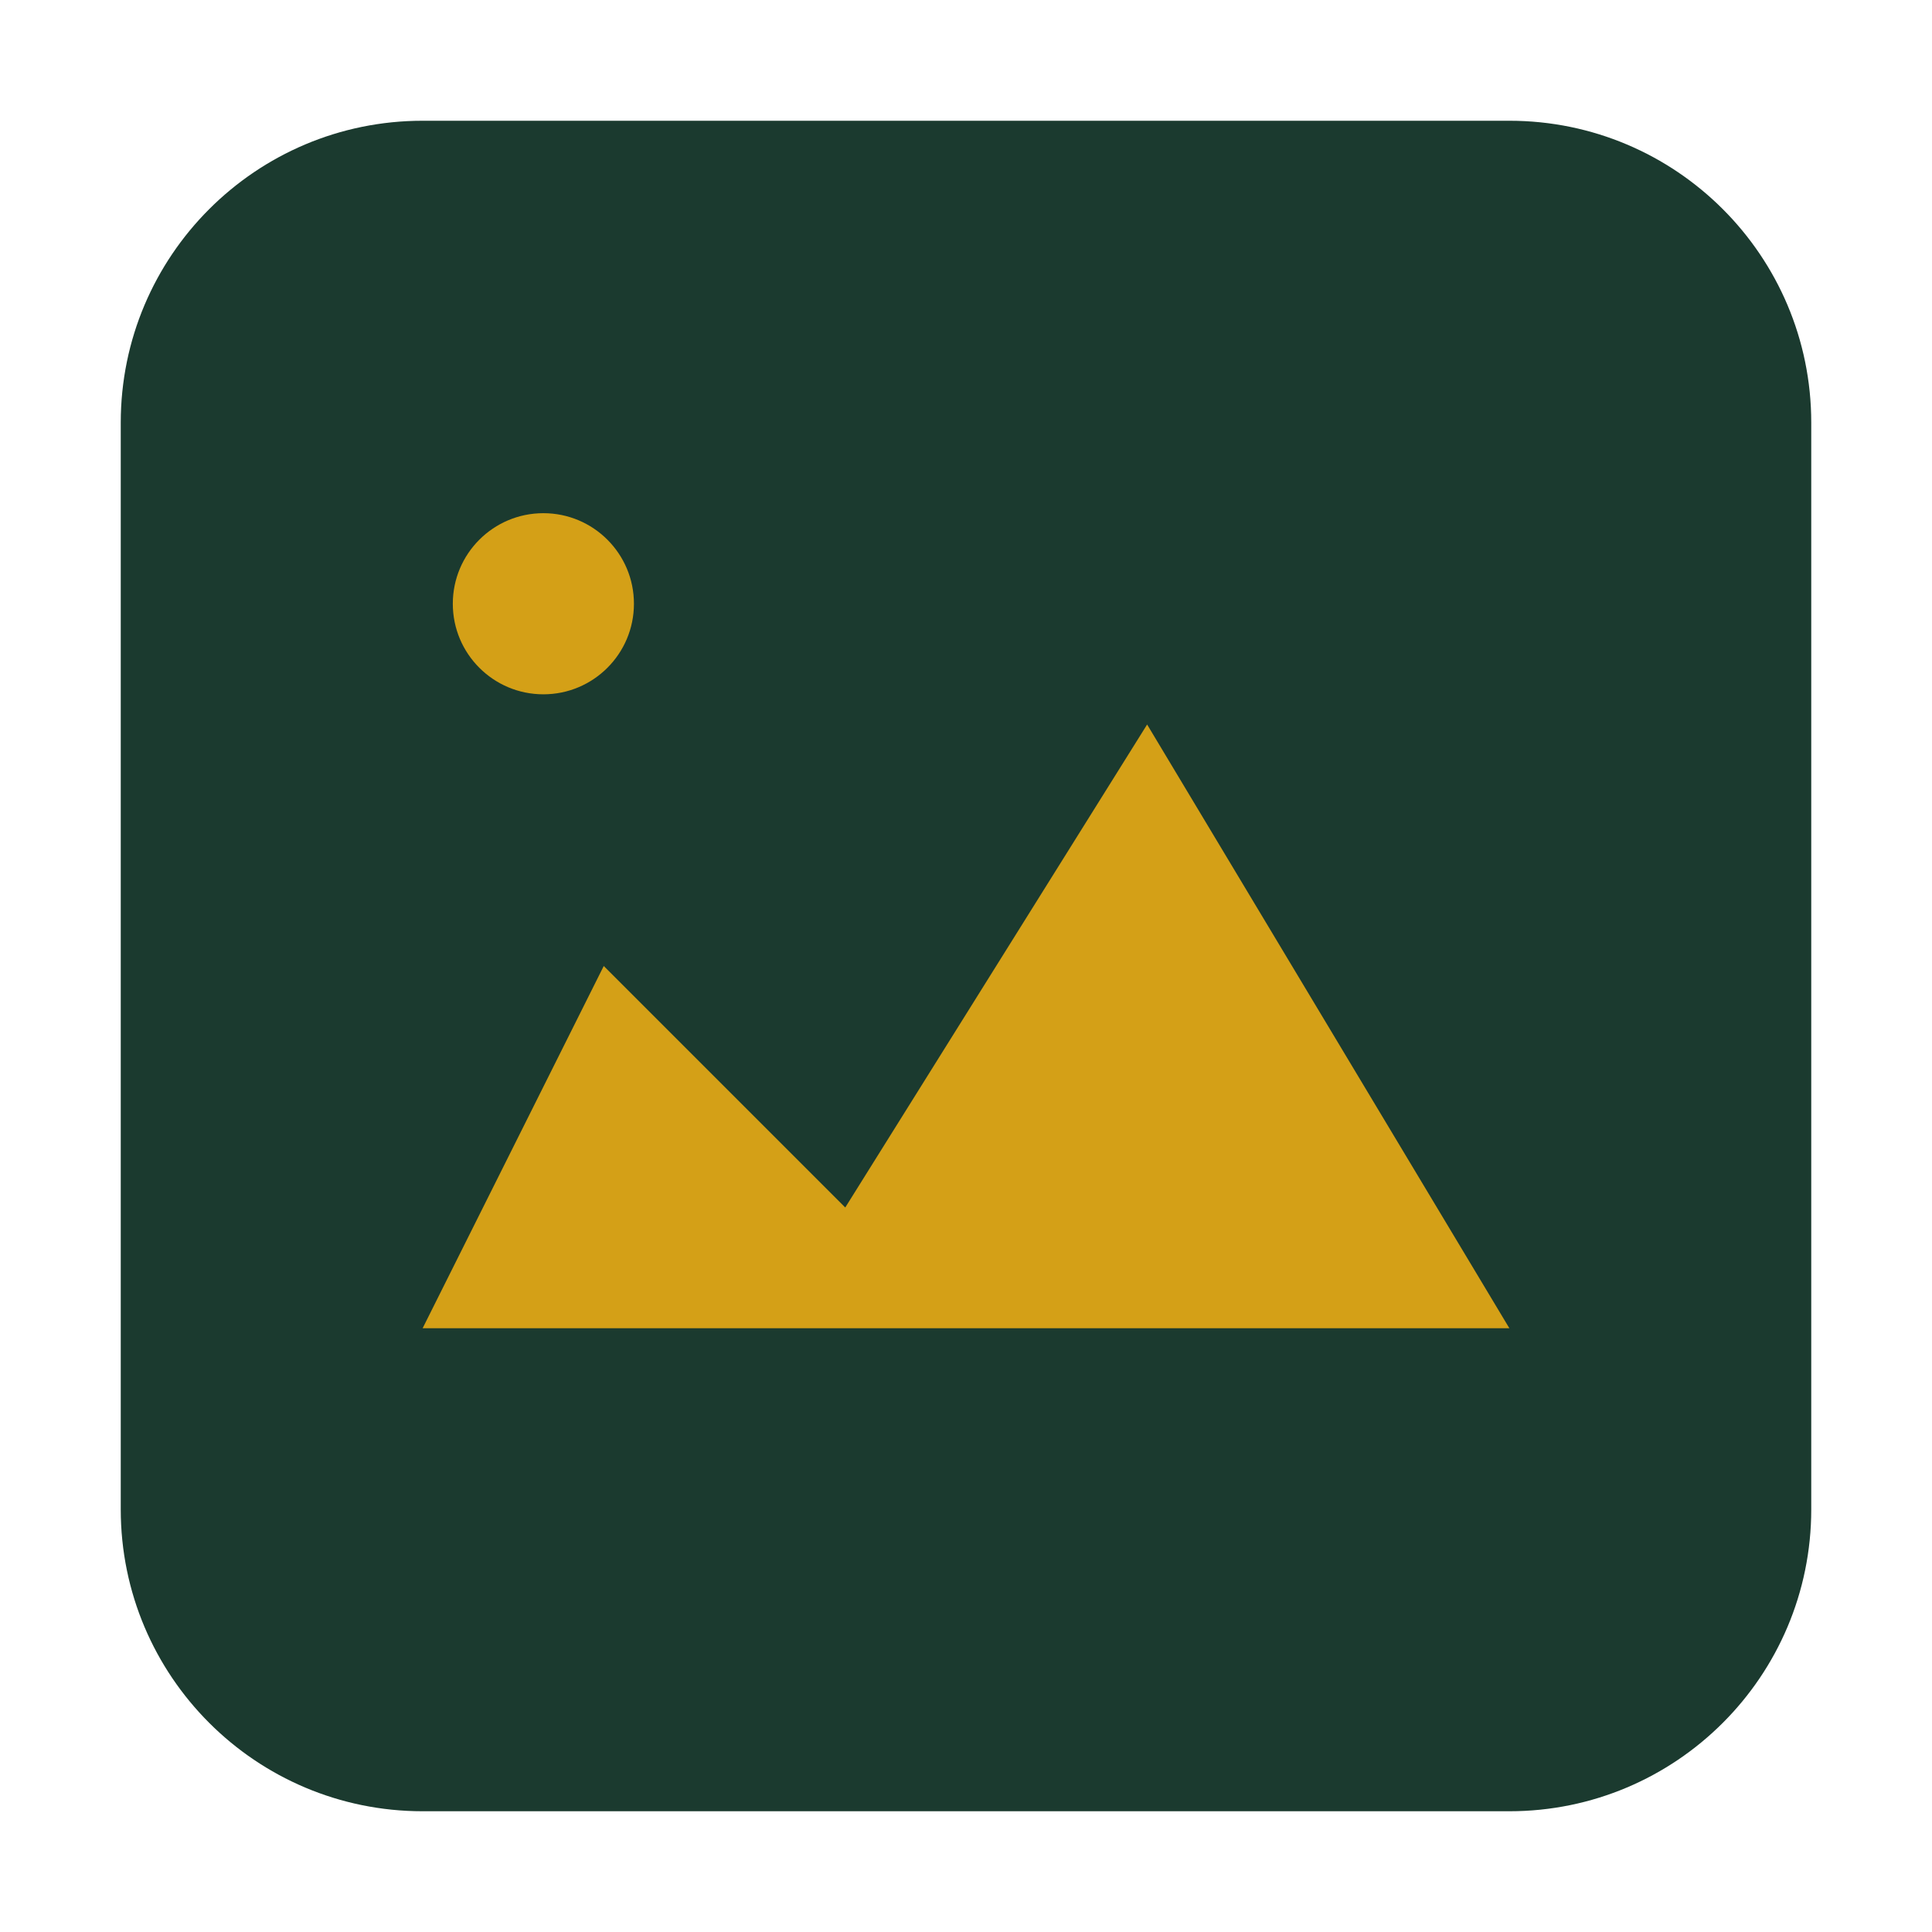
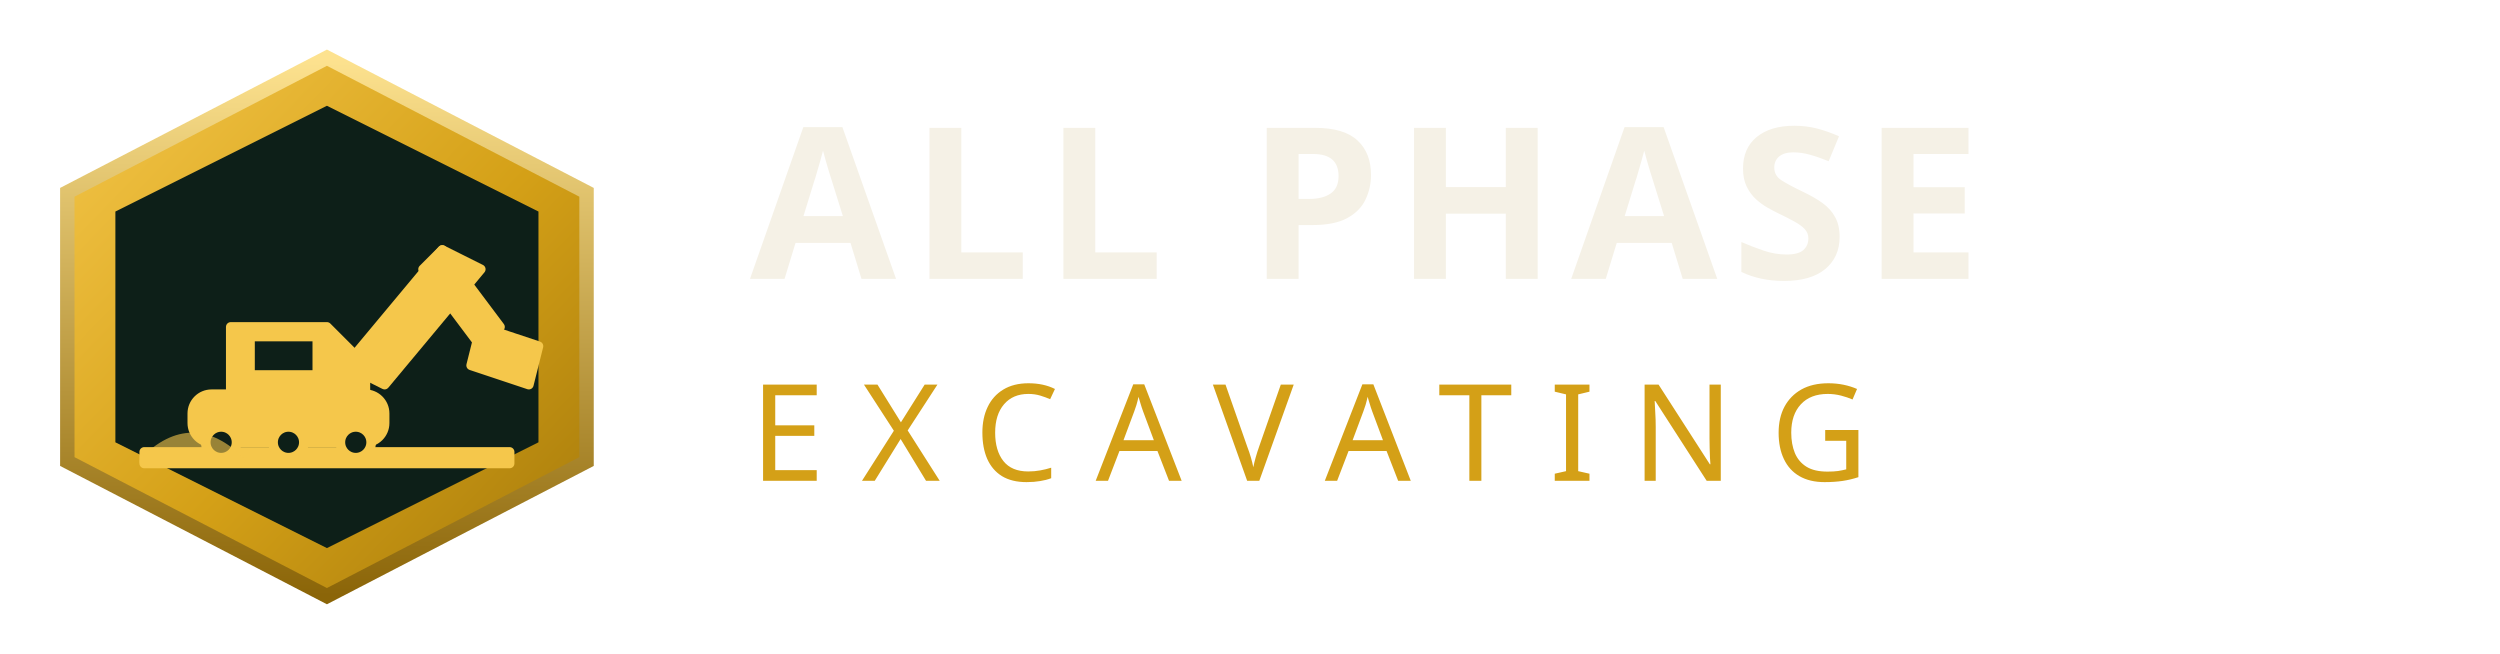
- <svg xmlns="http://www.w3.org/2000/svg" viewBox="0 0 64 64" fill="none">
-   <rect x="4" y="4" width="56" height="56" rx="10" fill="#1B3A2F" />
-   <path d="M14 44 L20 32 L28 40 L38 24 L50 44 Z" fill="#D4A017" />
-   <circle cx="18" cy="20" r="3" fill="#D4A017" />
+ <svg xmlns="http://www.w3.org/2000/svg" viewBox="0 0 260 68" aria-label="All Phase Excavating">
+   <defs>
+     <linearGradient id="gold" x1="0" x2="1" y1="0" y2="1">
+       <stop offset="0%" stop-color="#F5C74B" />
+       <stop offset="55%" stop-color="#D4A017" />
+       <stop offset="100%" stop-color="#A4790B" />
+     </linearGradient>
+     <linearGradient id="gold-rim" x1="0" x2="0" y1="0" y2="1">
+       <stop offset="0%" stop-color="#FDE28F" />
+       <stop offset="100%" stop-color="#8B6508" />
+     </linearGradient>
+   </defs>
+   <g transform="translate(6 6)">
+     <path d="M28 0 L55 14 V42 L28 56 L1 42 V14 Z" fill="url(#gold)" stroke="url(#gold-rim)" stroke-width="1.5" />
+     <path d="M28 5 L50 16 V40 L28 51 L6 40 V16 Z" fill="#0D1F18" />
+     <g fill="#F5C74B" stroke="#F5C74B" stroke-linecap="round" stroke-linejoin="round">
+       <rect x="9" y="41" width="38" height="1.2" />
+       <rect x="14" y="35" width="20" height="5" rx="2" fill="#F5C74B" />
+       <circle cx="17" cy="40" r="1.6" fill="#0D1F18" />
+       <circle cx="24" cy="40" r="1.6" fill="#0D1F18" />
+       <circle cx="31" cy="40" r="1.6" fill="#0D1F18" />
+       <path d="M18 35 L18 28 L28 28 L32 32 L32 35 Z" />
+       <rect x="20" y="29" width="7" height="4" fill="#0D1F18" />
+       <path d="M30 32 L40 20 L44 22 L34 34 Z" />
+       <path d="M40 20 L46 28 L44 30 L38 22 Z" />
+       <path d="M44 28 L50 30 L49 34 L43 32 Z" />
+       <path d="M9 42 Q14 37 19 42 Z" fill="#F5C74B" opacity="0.6" />
+     </g>
+   </g>
+   <g font-family="Oswald, 'Arial Black', Impact, sans-serif" fill="#F5F1E6">
+     <text x="78" y="29" font-size="22" font-weight="700" letter-spacing="1.5">ALL PHASE</text>
+     <text x="78" y="50" font-size="14" font-weight="500" letter-spacing="3.8" fill="#D4A017">EXCAVATING</text>
+   </g>
</svg>
